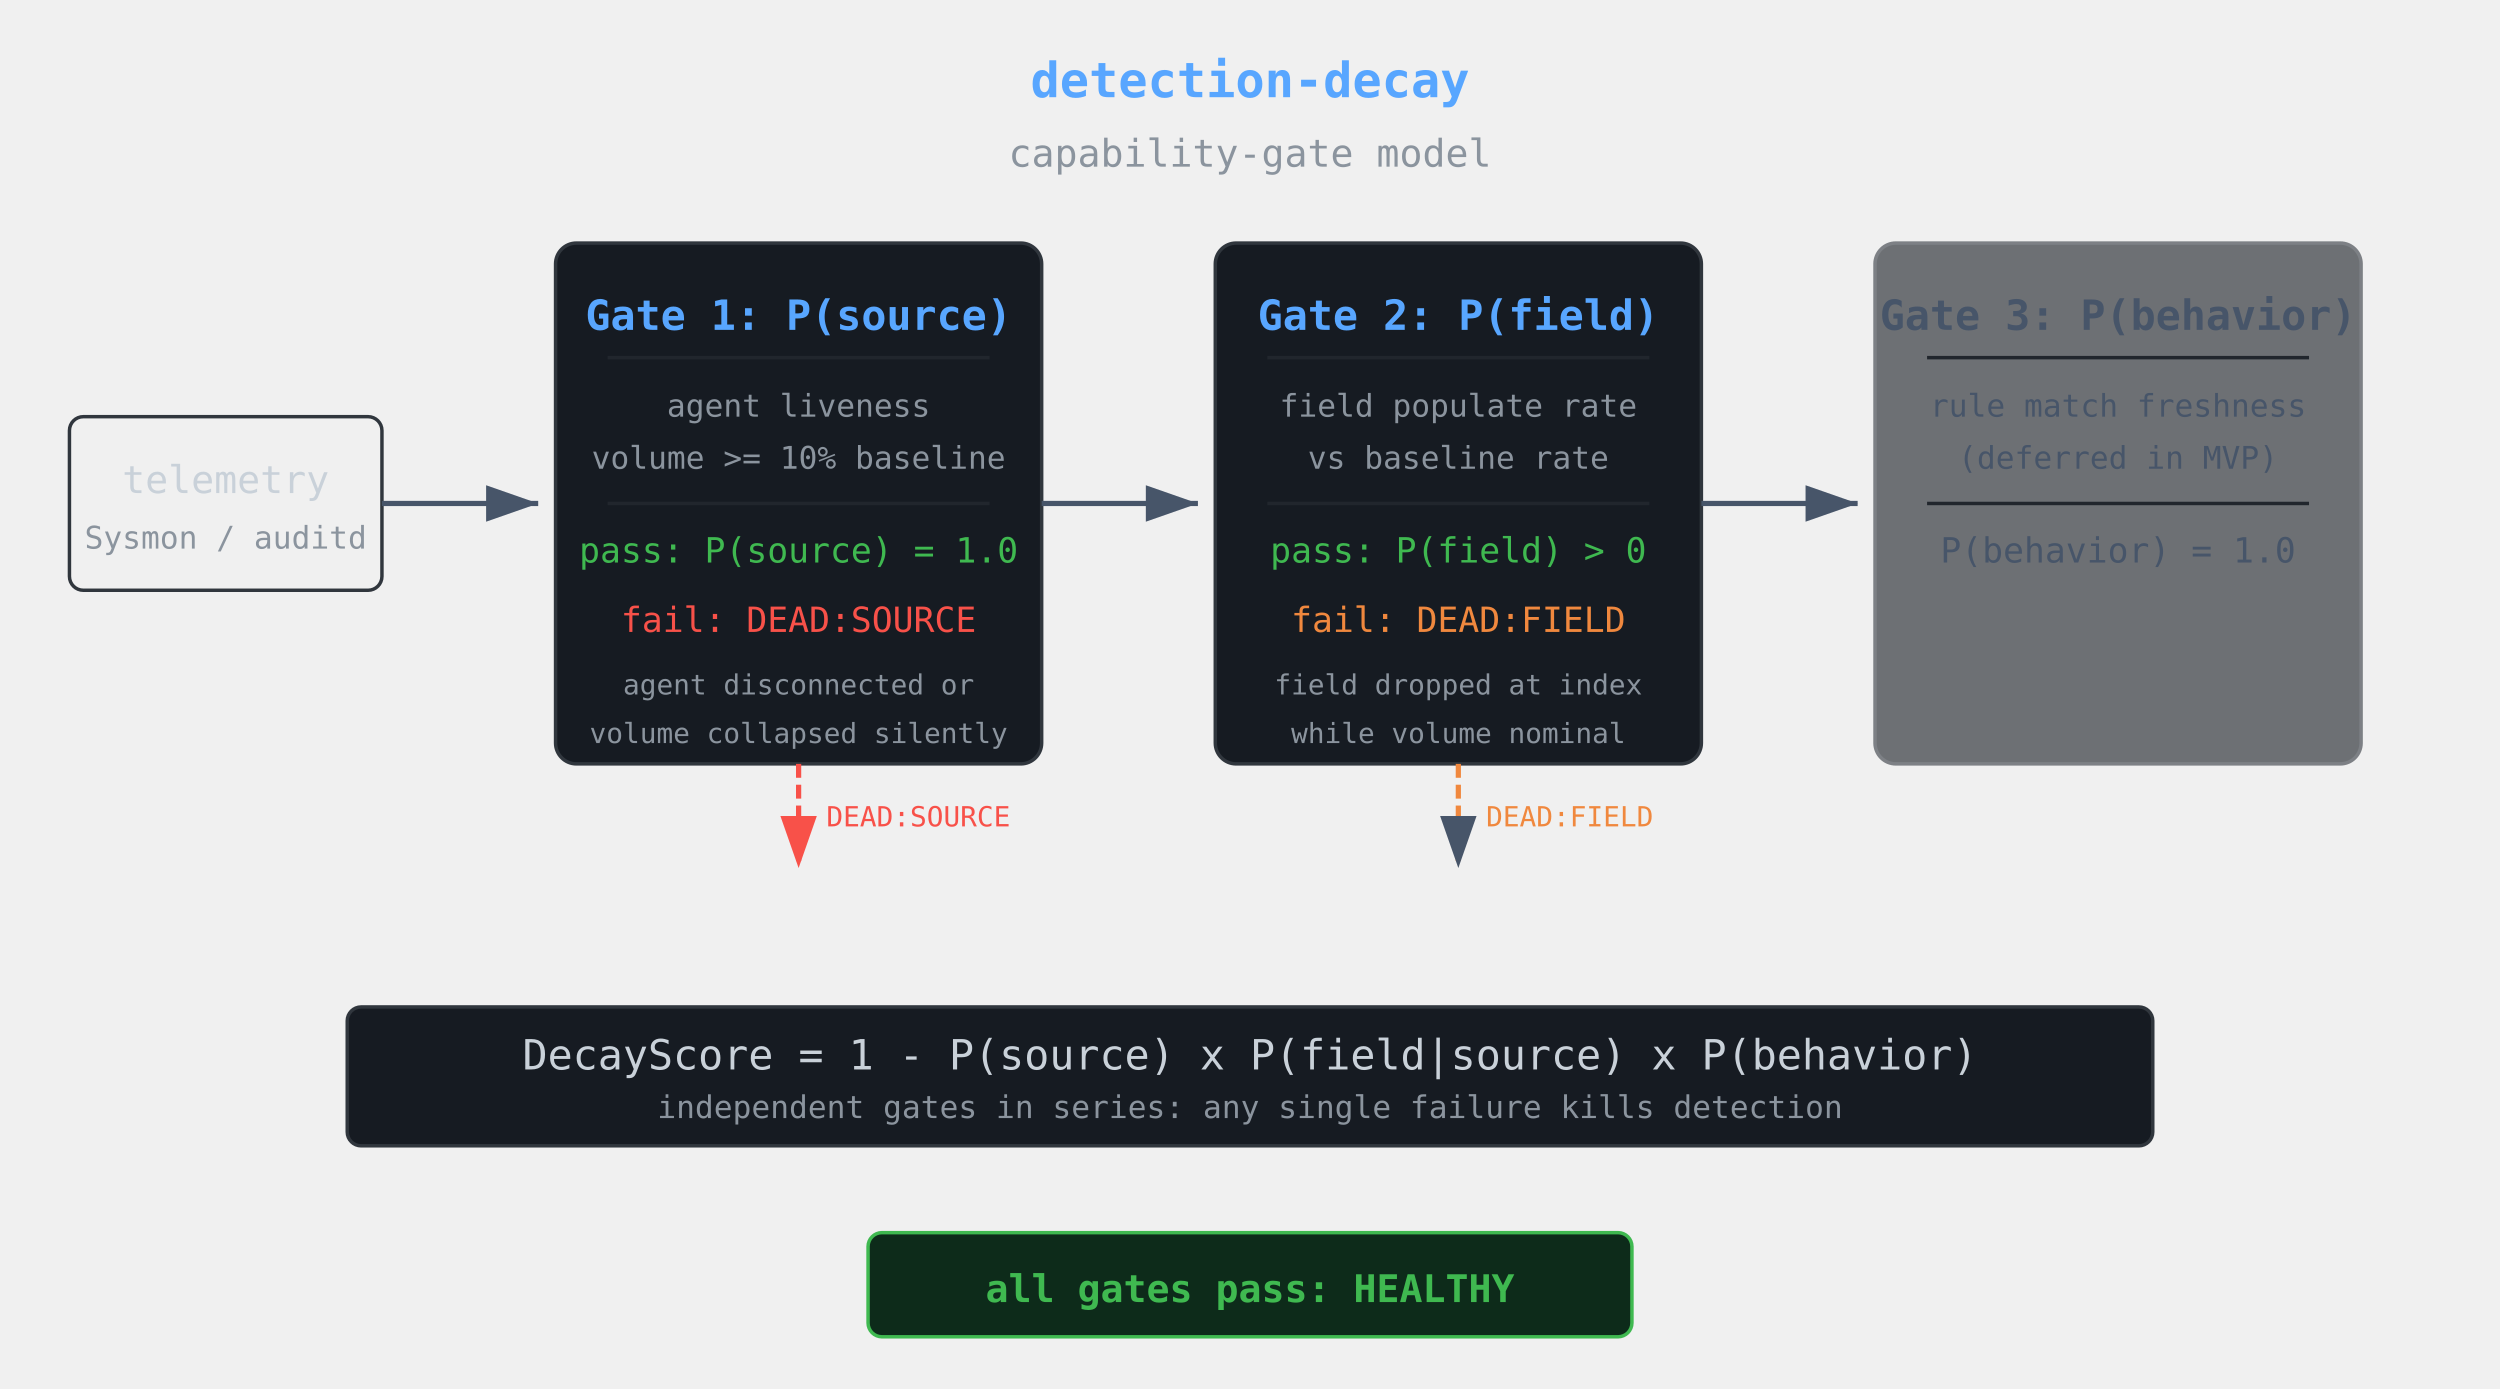
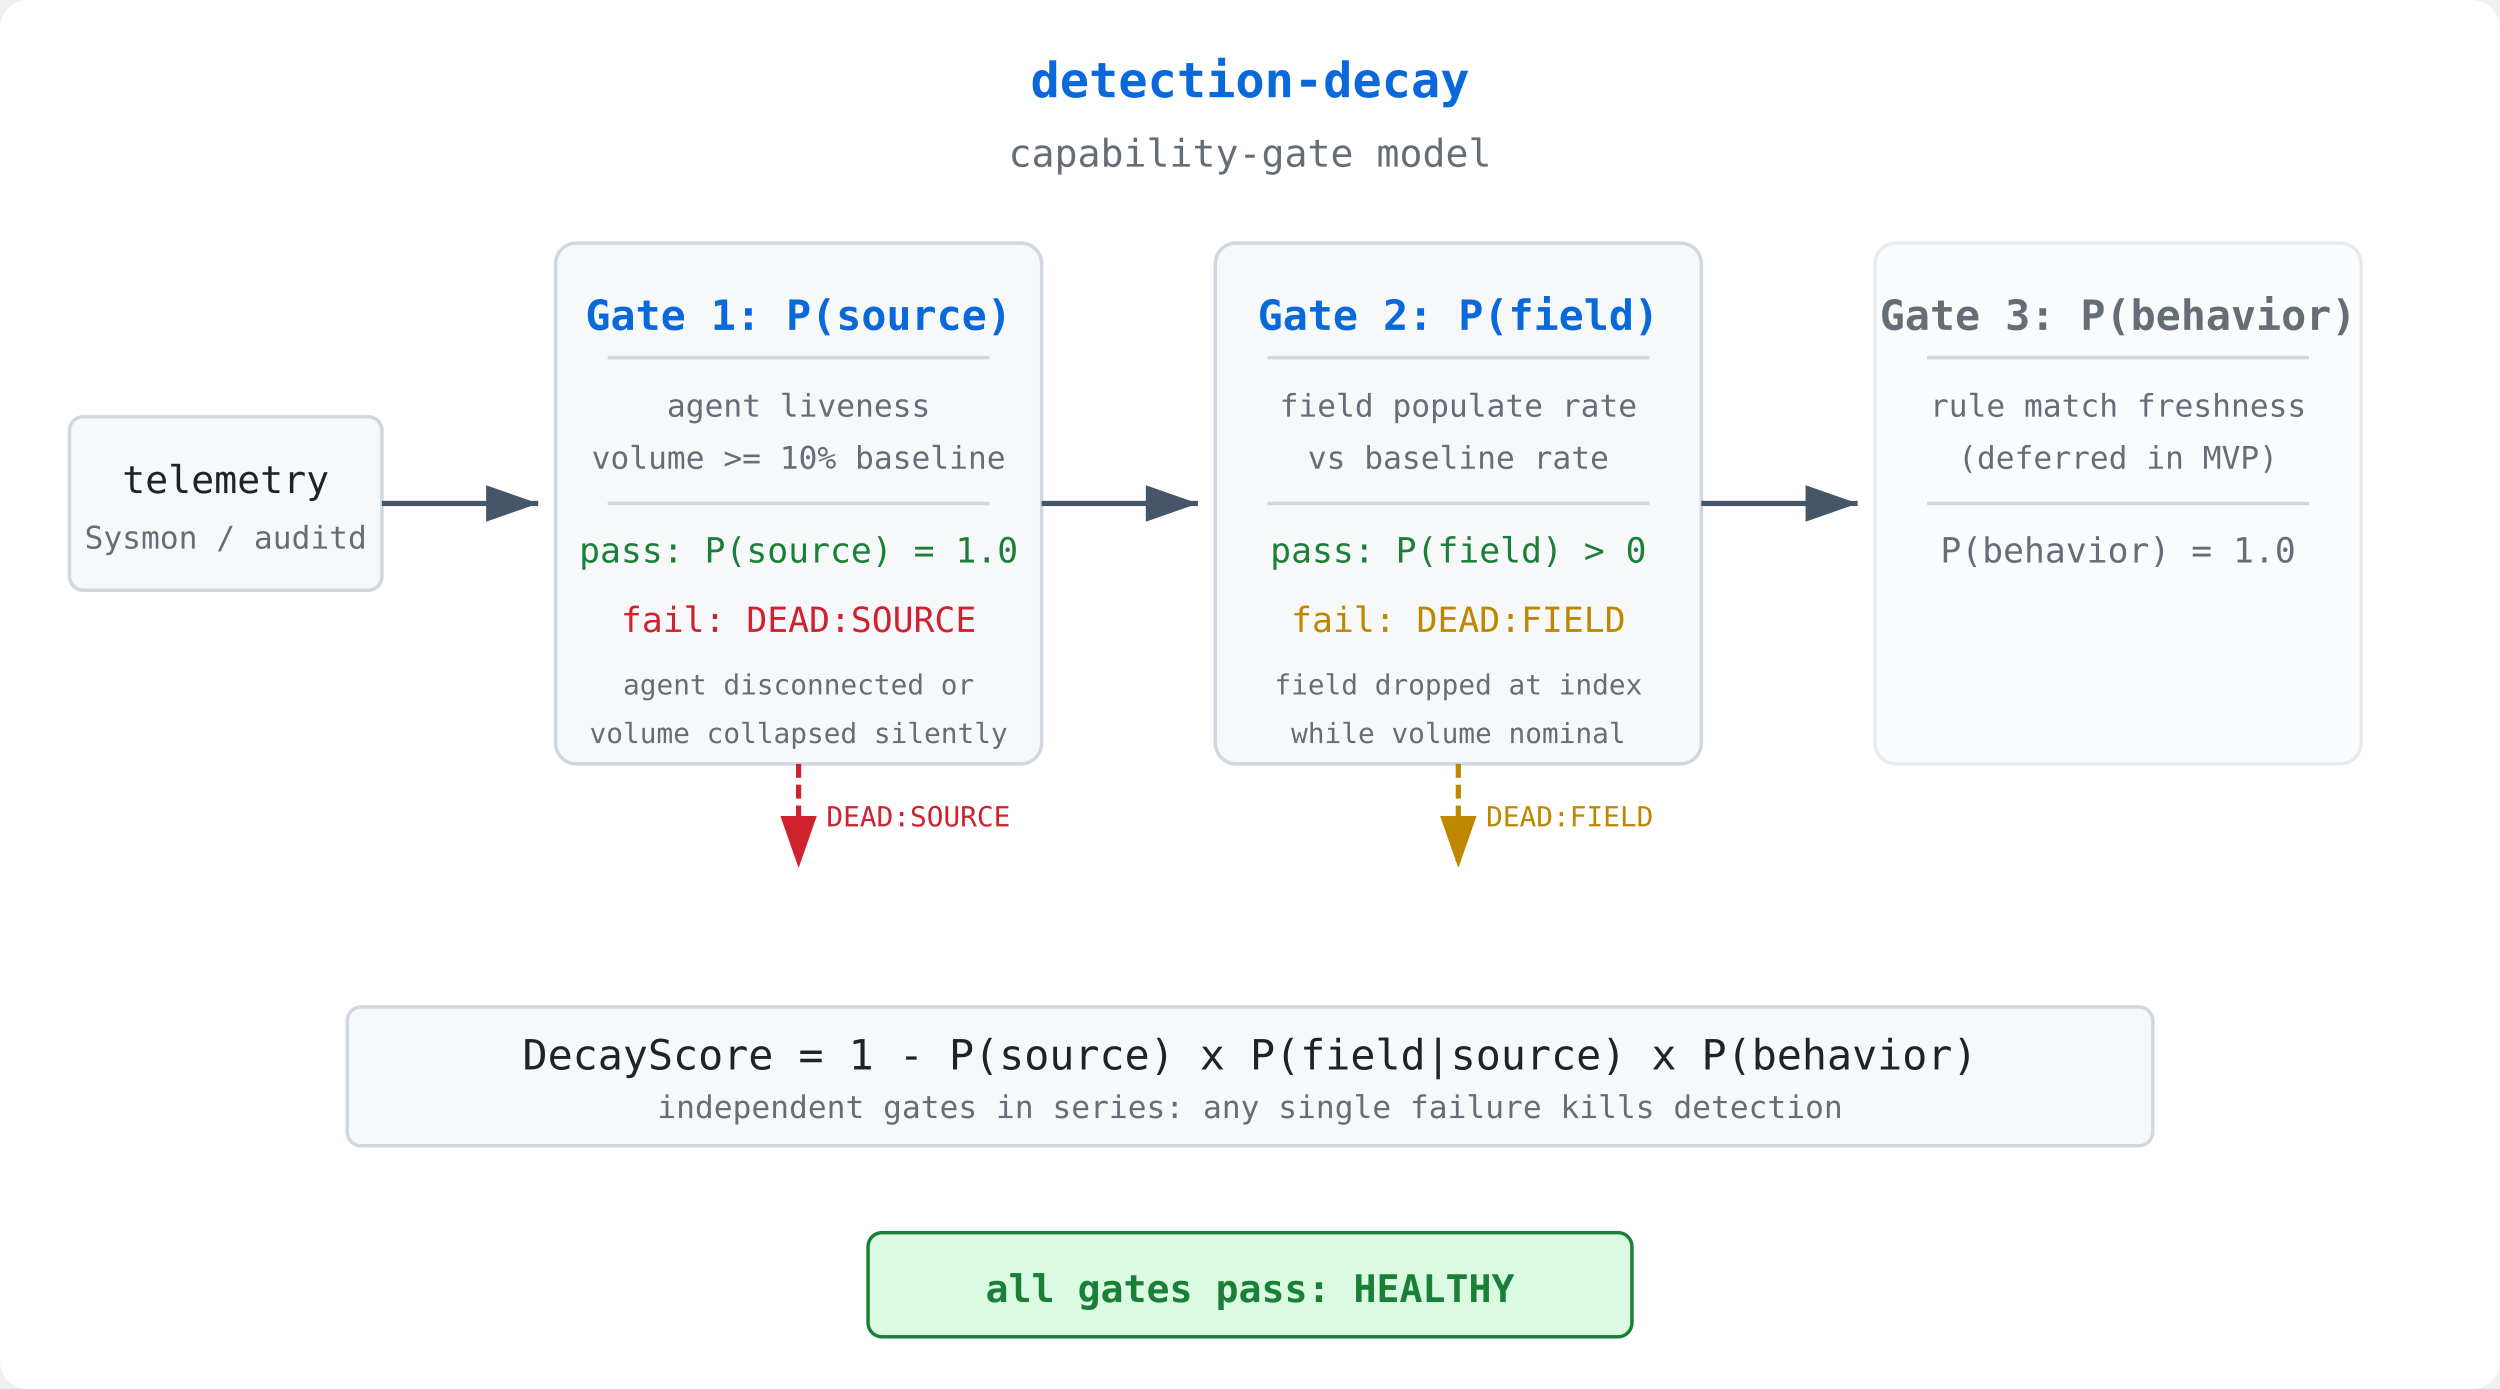
- <svg xmlns="http://www.w3.org/2000/svg" viewBox="0 0 720 400" style="background:#0d1117;font-family:monospace">
+ <svg xmlns="http://www.w3.org/2000/svg" viewBox="0 0 720 400" style="font-family:monospace">
  <defs>
-     <marker id="arrow" markerWidth="10" markerHeight="7" refX="10" refY="3.5" orient="auto">
+     <marker id="arrowL" markerWidth="10" markerHeight="7" refX="10" refY="3.5" orient="auto">
      <polygon points="0 0, 10 3.5, 0 7" fill="#475569" />
    </marker>
-     <marker id="arrowFail" markerWidth="10" markerHeight="7" refX="10" refY="3.5" orient="auto">
-       <polygon points="0 0, 10 3.5, 0 7" fill="#f85149" />
+     <marker id="arrowFailL" markerWidth="10" markerHeight="7" refX="10" refY="3.5" orient="auto">
+       <polygon points="0 0, 10 3.5, 0 7" fill="#cf222e" />
+     </marker>
+     <marker id="arrowL2" markerWidth="10" markerHeight="7" refX="10" refY="3.5" orient="auto">
+       <polygon points="0 0, 10 3.5, 0 7" fill="#bf8700" />
    </marker>
  </defs>
-   <text x="360" y="28" text-anchor="middle" fill="#58a6ff" font-size="14" font-weight="bold">detection-decay</text>
-   <text x="360" y="48" text-anchor="middle" fill="#8b949e" font-size="11">capability-gate model</text>
-   <rect x="20" y="120" width="90" height="50" rx="4" fill="none" stroke="#30363d" stroke-width="1" />
-   <text x="65" y="142" text-anchor="middle" fill="#c9d1d9" font-size="11">telemetry</text>
-   <text x="65" y="158" text-anchor="middle" fill="#8b949e" font-size="9">Sysmon / auditd</text>
-   <line x1="110" y1="145" x2="155" y2="145" stroke="#475569" stroke-width="1.5" marker-end="url(#arrow)" />
-   <rect x="160" y="70" width="140" height="150" rx="6" fill="#161b22" stroke="#30363d" stroke-width="1" />
-   <text x="230" y="95" text-anchor="middle" fill="#58a6ff" font-size="12" font-weight="bold">Gate 1: P(source)</text>
-   <line x1="175" y1="103" x2="285" y2="103" stroke="#21262d" stroke-width="1" />
-   <text x="230" y="120" text-anchor="middle" fill="#8b949e" font-size="9">agent liveness</text>
-   <text x="230" y="135" text-anchor="middle" fill="#8b949e" font-size="9">volume &gt;= 10% baseline</text>
-   <line x1="175" y1="145" x2="285" y2="145" stroke="#21262d" stroke-width="1" />
-   <text x="230" y="162" text-anchor="middle" fill="#3fb950" font-size="10">pass: P(source) = 1.0</text>
-   <text x="230" y="182" text-anchor="middle" fill="#f85149" font-size="10">fail: DEAD:SOURCE</text>
-   <text x="230" y="200" text-anchor="middle" fill="#8b949e" font-size="8">agent disconnected or</text>
-   <text x="230" y="214" text-anchor="middle" fill="#8b949e" font-size="8">volume collapsed silently</text>
-   <line x1="230" y1="220" x2="230" y2="250" stroke="#f85149" stroke-width="1.5" stroke-dasharray="4,2" marker-end="url(#arrowFail)" />
-   <text x="238" y="238" fill="#f85149" font-size="8">DEAD:SOURCE</text>
-   <line x1="300" y1="145" x2="345" y2="145" stroke="#475569" stroke-width="1.5" marker-end="url(#arrow)" />
-   <rect x="350" y="70" width="140" height="150" rx="6" fill="#161b22" stroke="#30363d" stroke-width="1" />
-   <text x="420" y="95" text-anchor="middle" fill="#58a6ff" font-size="12" font-weight="bold">Gate 2: P(field)</text>
-   <line x1="365" y1="103" x2="475" y2="103" stroke="#21262d" stroke-width="1" />
-   <text x="420" y="120" text-anchor="middle" fill="#8b949e" font-size="9">field populate rate</text>
-   <text x="420" y="135" text-anchor="middle" fill="#8b949e" font-size="9">vs baseline rate</text>
-   <line x1="365" y1="145" x2="475" y2="145" stroke="#21262d" stroke-width="1" />
-   <text x="420" y="162" text-anchor="middle" fill="#3fb950" font-size="10">pass: P(field) &gt; 0</text>
-   <text x="420" y="182" text-anchor="middle" fill="#f0883e" font-size="10">fail: DEAD:FIELD</text>
-   <text x="420" y="200" text-anchor="middle" fill="#8b949e" font-size="8">field dropped at index</text>
-   <text x="420" y="214" text-anchor="middle" fill="#8b949e" font-size="8">while volume nominal</text>
-   <line x1="420" y1="220" x2="420" y2="250" stroke="#f0883e" stroke-width="1.5" stroke-dasharray="4,2" marker-end="url(#arrow)" />
-   <text x="428" y="238" fill="#f0883e" font-size="8">DEAD:FIELD</text>
-   <line x1="490" y1="145" x2="535" y2="145" stroke="#475569" stroke-width="1.5" marker-end="url(#arrow)" />
-   <rect x="540" y="70" width="140" height="150" rx="6" fill="#161b22" stroke="#30363d" stroke-width="1" opacity="0.6" />
-   <text x="610" y="95" text-anchor="middle" fill="#475569" font-size="12" font-weight="bold">Gate 3: P(behavior)</text>
-   <line x1="555" y1="103" x2="665" y2="103" stroke="#21262d" stroke-width="1" />
-   <text x="610" y="120" text-anchor="middle" fill="#475569" font-size="9">rule match freshness</text>
-   <text x="610" y="135" text-anchor="middle" fill="#475569" font-size="9">(deferred in MVP)</text>
-   <line x1="555" y1="145" x2="665" y2="145" stroke="#21262d" stroke-width="1" />
-   <text x="610" y="162" text-anchor="middle" fill="#475569" font-size="10">P(behavior) = 1.0</text>
-   <rect x="100" y="290" width="520" height="40" rx="4" fill="#161b22" stroke="#30363d" stroke-width="1" />
-   <text x="360" y="308" text-anchor="middle" fill="#c9d1d9" font-size="12">DecayScore = 1 - P(source) x P(field|source) x P(behavior)</text>
-   <text x="360" y="322" text-anchor="middle" fill="#8b949e" font-size="9">independent gates in series: any single failure kills detection</text>
-   <rect x="250" y="355" width="220" height="30" rx="4" fill="#0d2b1a" stroke="#3fb950" stroke-width="1" />
-   <text x="360" y="375" text-anchor="middle" fill="#3fb950" font-size="11" font-weight="bold">all gates pass: HEALTHY</text>
+   <rect width="720" height="400" rx="8" fill="#ffffff" />
+   <text x="360" y="28" text-anchor="middle" fill="#0969da" font-size="14" font-weight="bold" font-family="monospace">detection-decay</text>
+   <text x="360" y="48" text-anchor="middle" fill="#656d76" font-size="11" font-family="monospace">capability-gate model</text>
+   <rect x="20" y="120" width="90" height="50" rx="4" fill="#f6f8fa" stroke="#d0d7de" stroke-width="1" />
+   <text x="65" y="142" text-anchor="middle" fill="#1f2328" font-size="11" font-family="monospace">telemetry</text>
+   <text x="65" y="158" text-anchor="middle" fill="#656d76" font-size="9" font-family="monospace">Sysmon / auditd</text>
+   <line x1="110" y1="145" x2="155" y2="145" stroke="#475569" stroke-width="1.5" marker-end="url(#arrowL)" />
+   <rect x="160" y="70" width="140" height="150" rx="6" fill="#f6f8fa" stroke="#d0d7de" stroke-width="1" />
+   <text x="230" y="95" text-anchor="middle" fill="#0969da" font-size="12" font-weight="bold" font-family="monospace">Gate 1: P(source)</text>
+   <line x1="175" y1="103" x2="285" y2="103" stroke="#d0d7de" stroke-width="1" />
+   <text x="230" y="120" text-anchor="middle" fill="#656d76" font-size="9" font-family="monospace">agent liveness</text>
+   <text x="230" y="135" text-anchor="middle" fill="#656d76" font-size="9" font-family="monospace">volume &gt;= 10% baseline</text>
+   <line x1="175" y1="145" x2="285" y2="145" stroke="#d0d7de" stroke-width="1" />
+   <text x="230" y="162" text-anchor="middle" fill="#1a7f37" font-size="10" font-family="monospace">pass: P(source) = 1.0</text>
+   <text x="230" y="182" text-anchor="middle" fill="#cf222e" font-size="10" font-family="monospace">fail: DEAD:SOURCE</text>
+   <text x="230" y="200" text-anchor="middle" fill="#656d76" font-size="8" font-family="monospace">agent disconnected or</text>
+   <text x="230" y="214" text-anchor="middle" fill="#656d76" font-size="8" font-family="monospace">volume collapsed silently</text>
+   <line x1="230" y1="220" x2="230" y2="250" stroke="#cf222e" stroke-width="1.5" stroke-dasharray="4,2" marker-end="url(#arrowFailL)" />
+   <text x="238" y="238" fill="#cf222e" font-size="8" font-family="monospace">DEAD:SOURCE</text>
+   <line x1="300" y1="145" x2="345" y2="145" stroke="#475569" stroke-width="1.5" marker-end="url(#arrowL)" />
+   <rect x="350" y="70" width="140" height="150" rx="6" fill="#f6f8fa" stroke="#d0d7de" stroke-width="1" />
+   <text x="420" y="95" text-anchor="middle" fill="#0969da" font-size="12" font-weight="bold" font-family="monospace">Gate 2: P(field)</text>
+   <line x1="365" y1="103" x2="475" y2="103" stroke="#d0d7de" stroke-width="1" />
+   <text x="420" y="120" text-anchor="middle" fill="#656d76" font-size="9" font-family="monospace">field populate rate</text>
+   <text x="420" y="135" text-anchor="middle" fill="#656d76" font-size="9" font-family="monospace">vs baseline rate</text>
+   <line x1="365" y1="145" x2="475" y2="145" stroke="#d0d7de" stroke-width="1" />
+   <text x="420" y="162" text-anchor="middle" fill="#1a7f37" font-size="10" font-family="monospace">pass: P(field) &gt; 0</text>
+   <text x="420" y="182" text-anchor="middle" fill="#bf8700" font-size="10" font-family="monospace">fail: DEAD:FIELD</text>
+   <text x="420" y="200" text-anchor="middle" fill="#656d76" font-size="8" font-family="monospace">field dropped at index</text>
+   <text x="420" y="214" text-anchor="middle" fill="#656d76" font-size="8" font-family="monospace">while volume nominal</text>
+   <line x1="420" y1="220" x2="420" y2="250" stroke="#bf8700" stroke-width="1.5" stroke-dasharray="4,2" marker-end="url(#arrowL2)" />
+   <text x="428" y="238" fill="#bf8700" font-size="8" font-family="monospace">DEAD:FIELD</text>
+   <line x1="490" y1="145" x2="535" y2="145" stroke="#475569" stroke-width="1.5" marker-end="url(#arrowL)" />
+   <rect x="540" y="70" width="140" height="150" rx="6" fill="#f6f8fa" stroke="#d0d7de" stroke-width="1" opacity="0.5" />
+   <text x="610" y="95" text-anchor="middle" fill="#656d76" font-size="12" font-weight="bold" font-family="monospace">Gate 3: P(behavior)</text>
+   <line x1="555" y1="103" x2="665" y2="103" stroke="#d0d7de" stroke-width="1" />
+   <text x="610" y="120" text-anchor="middle" fill="#656d76" font-size="9" font-family="monospace">rule match freshness</text>
+   <text x="610" y="135" text-anchor="middle" fill="#656d76" font-size="9" font-family="monospace">(deferred in MVP)</text>
+   <line x1="555" y1="145" x2="665" y2="145" stroke="#d0d7de" stroke-width="1" />
+   <text x="610" y="162" text-anchor="middle" fill="#656d76" font-size="10" font-family="monospace">P(behavior) = 1.0</text>
+   <rect x="100" y="290" width="520" height="40" rx="4" fill="#f6f8fa" stroke="#d0d7de" stroke-width="1" />
+   <text x="360" y="308" text-anchor="middle" fill="#1f2328" font-size="12" font-family="monospace">DecayScore = 1 - P(source) x P(field|source) x P(behavior)</text>
+   <text x="360" y="322" text-anchor="middle" fill="#656d76" font-size="9" font-family="monospace">independent gates in series: any single failure kills detection</text>
+   <rect x="250" y="355" width="220" height="30" rx="4" fill="#dafbe1" stroke="#1a7f37" stroke-width="1" />
+   <text x="360" y="375" text-anchor="middle" fill="#1a7f37" font-size="11" font-weight="bold" font-family="monospace">all gates pass: HEALTHY</text>
</svg>
